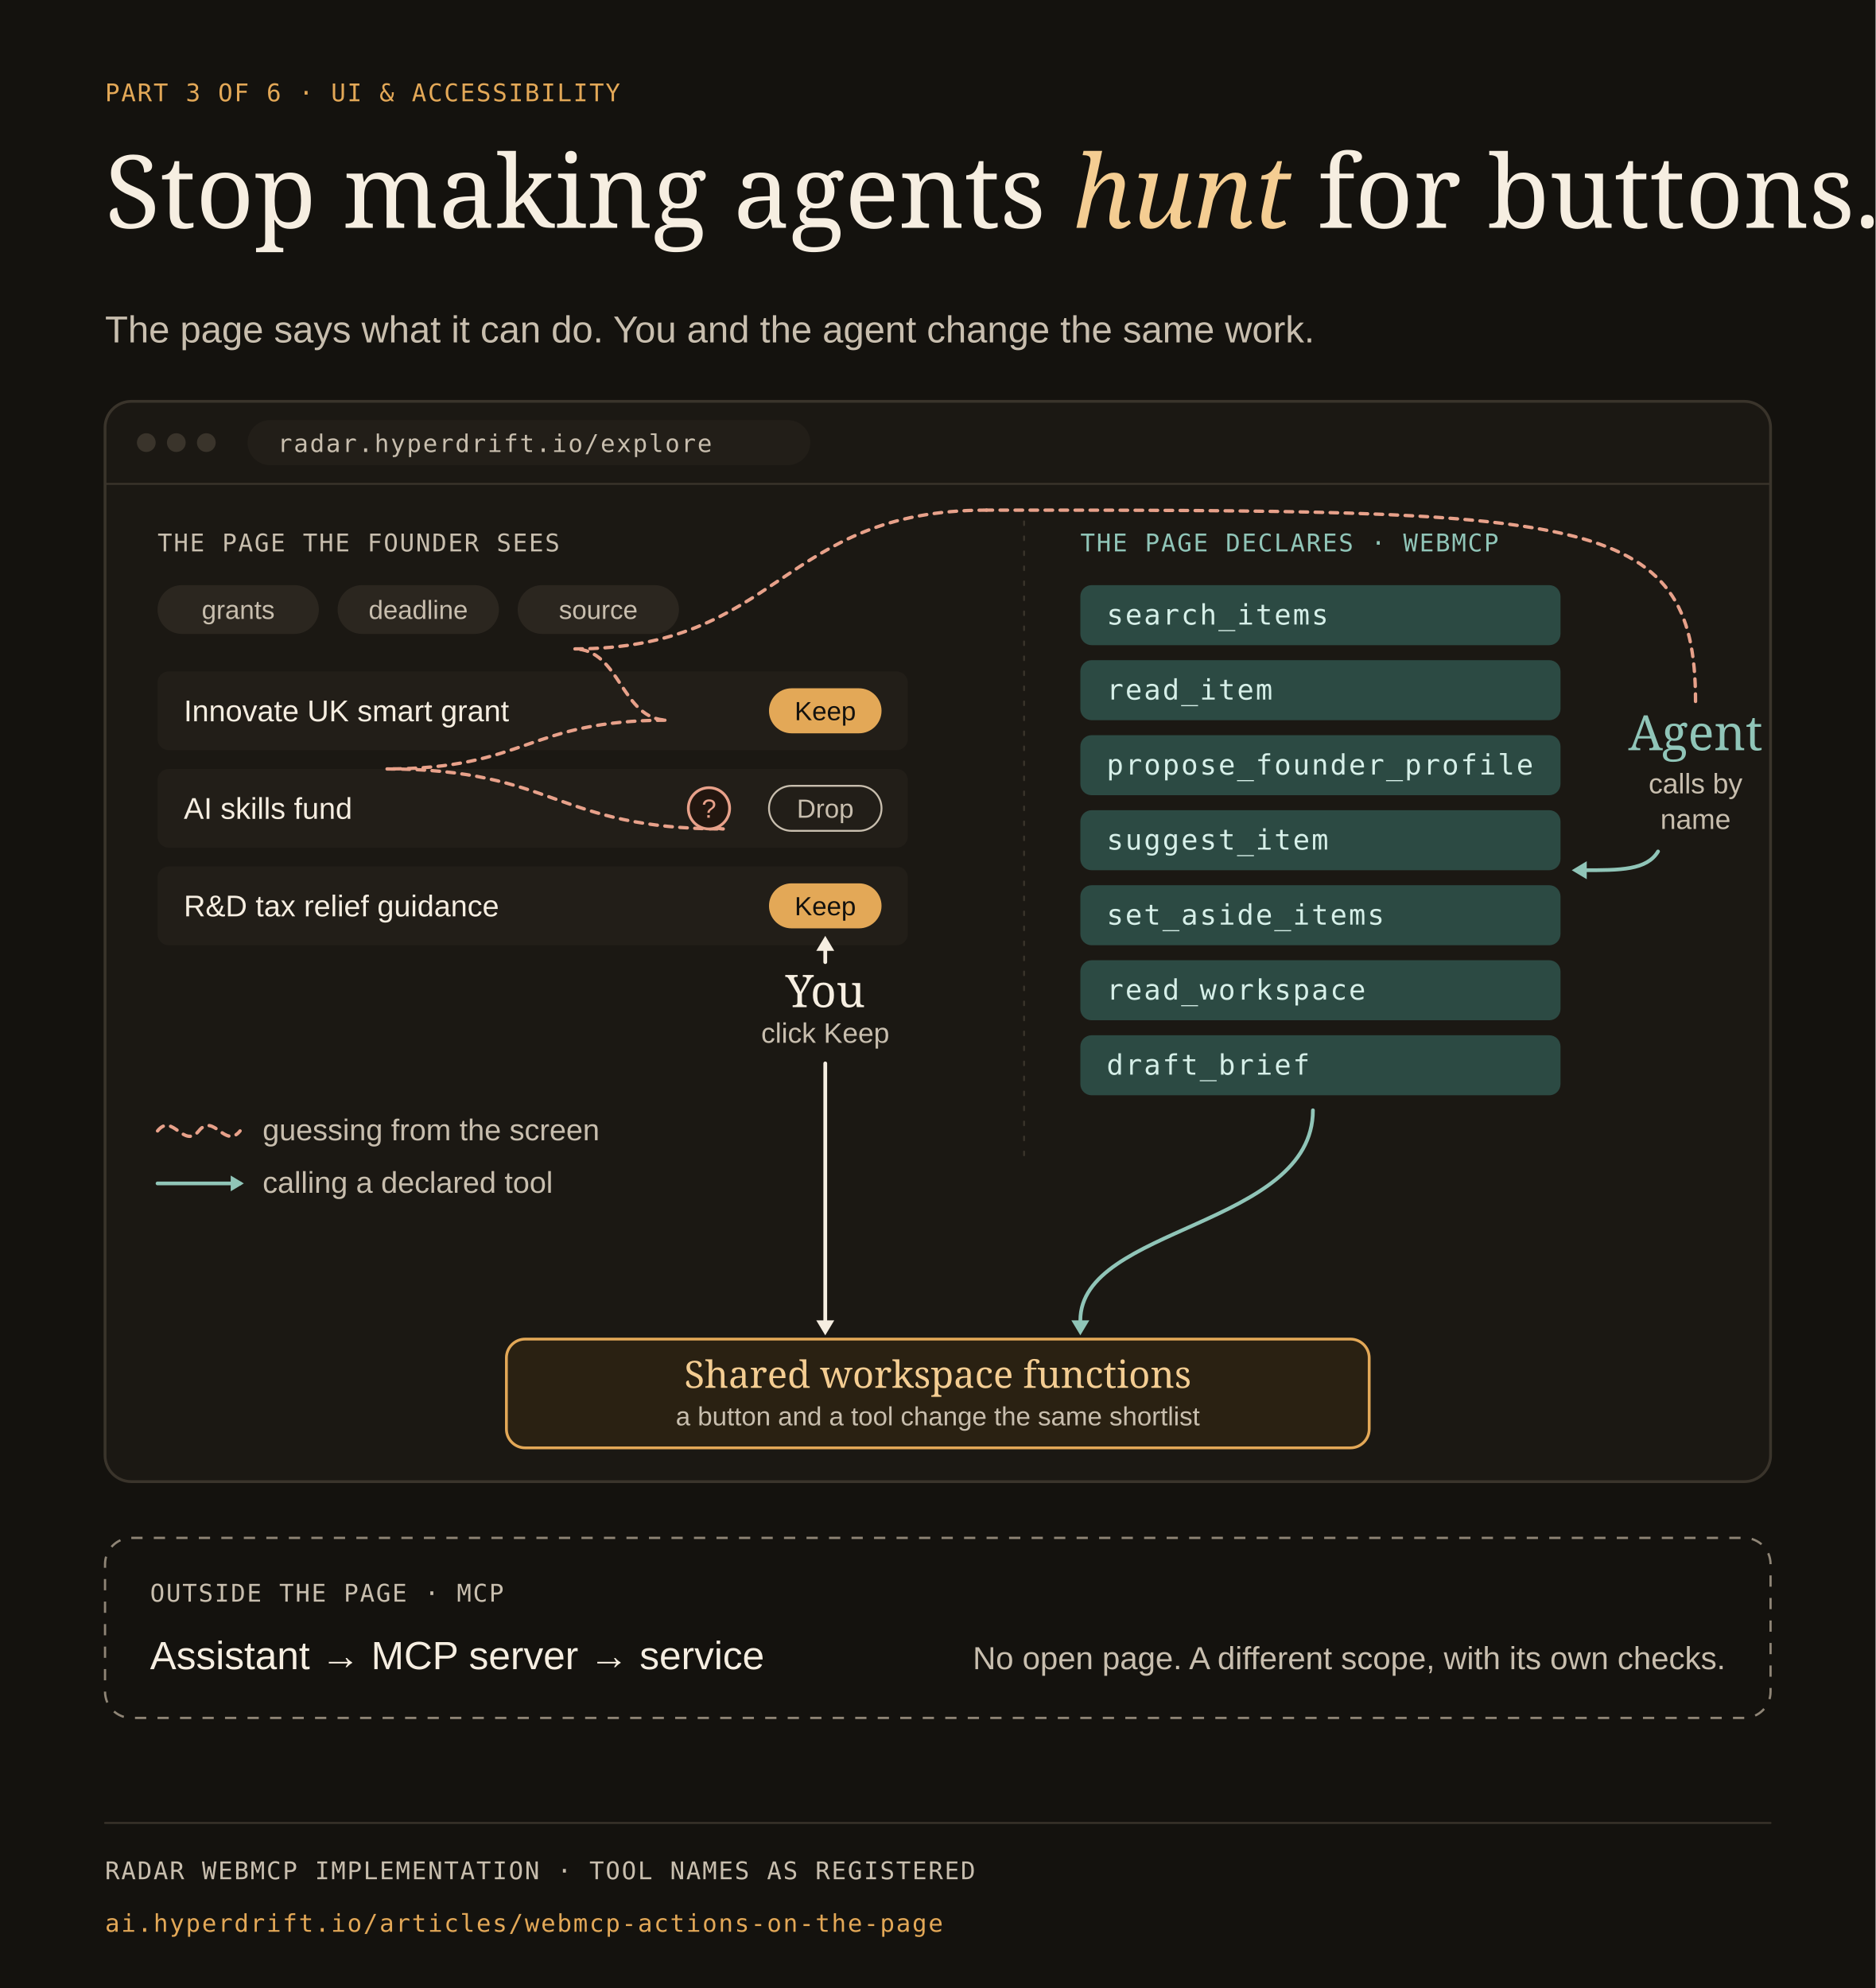
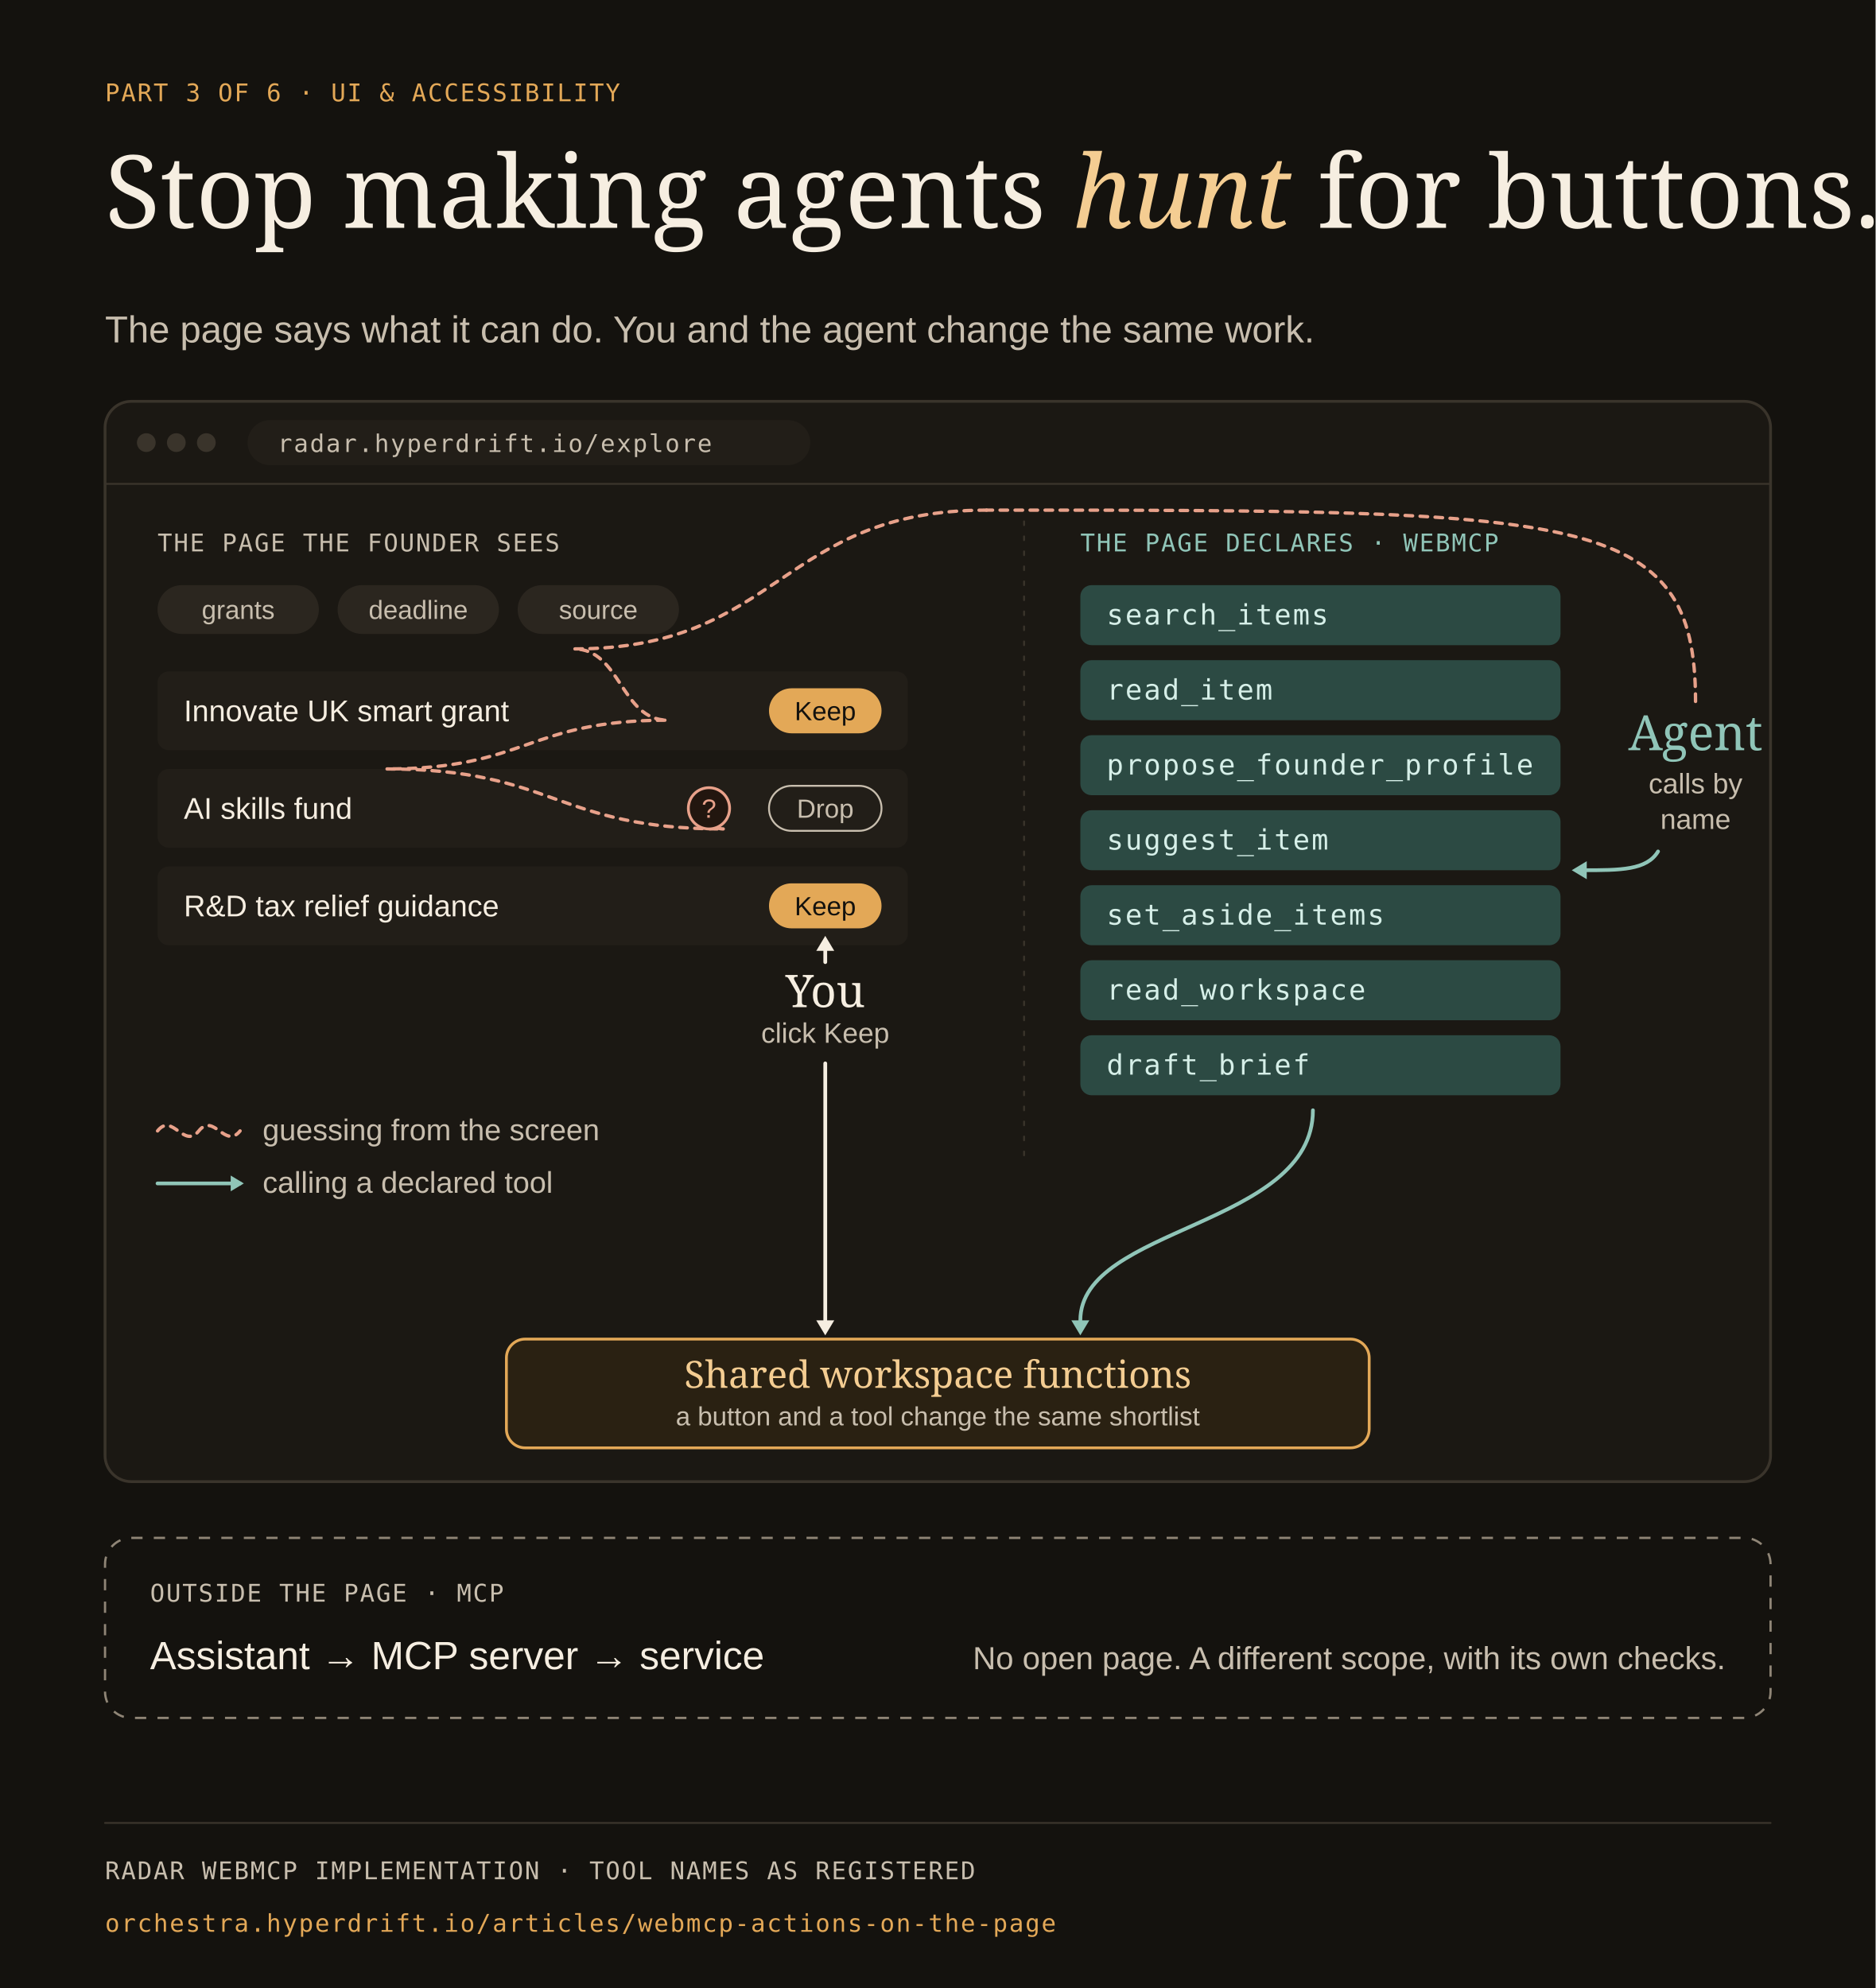
<svg xmlns="http://www.w3.org/2000/svg" width="1000" height="1060" viewBox="0 0 1000 1060" role="img" aria-labelledby="webmcp-title webmcp-desc">
  <style>.x-d{font-family:'Cormorant Garamond',Georgia,serif;font-weight:500}.x-i{font-family:'Cormorant Garamond',Georgia,serif;font-weight:500;font-style:italic}.x-s{font-family:'IBM Plex Sans','Helvetica Neue',Arial,sans-serif}.x-m{font-family:'IBM Plex Mono',Menlo,monospace;letter-spacing:.06em}</style>
  <rect width="1000" height="1060" fill="#14120e" />
  <text x="56" y="54" class="x-m" font-size="13" fill="#e3a857" text-anchor="start">PART 3 OF 6 · UI &amp; ACCESSIBILITY</text>
  <text x="56" y="121.5" class="x-d" font-size="54" fill="#f6eee1" text-anchor="start">Stop making agents <tspan fill="#f4cd92" class="x-i">hunt</tspan> for buttons.</text>
  <text x="56" y="182.58" class="x-s" font-size="20" fill="#c8beae" text-anchor="start">The page says what it can do. You and the agent change the same work.</text>
  <rect x="56" y="214" width="888" height="576" rx="14" fill="#1b1813" stroke="#3a342b" stroke-width="1.5" />
  <circle cx="78" cy="236" r="5" fill="#3a342b" />
  <circle cx="94" cy="236" r="5" fill="#3a342b" />
  <circle cx="110" cy="236" r="5" fill="#3a342b" />
  <rect x="132" y="224" width="300" height="24" rx="12" fill="#221e18" />
  <text x="148" y="241" class="x-m" font-size="13" fill="#c8beae" text-anchor="start">radar.hyperdrift.io/explore</text>
  <path d="M56 258L944 258" fill="none" stroke="#3a342b" stroke-width="1" stroke-linecap="round" stroke-linejoin="round" />
  <text x="84" y="294" class="x-m" font-size="13" fill="#c8beae" text-anchor="start">THE PAGE THE FOUNDER SEES</text>
  <rect x="84" y="312" width="86" height="26" rx="13" fill="#2b261f" />
  <text x="127" y="330" class="x-s" font-size="14" fill="#c8beae" text-anchor="middle">grants</text>
  <rect x="180" y="312" width="86" height="26" rx="13" fill="#2b261f" />
  <text x="223" y="330" class="x-s" font-size="14" fill="#c8beae" text-anchor="middle">deadline</text>
  <rect x="276" y="312" width="86" height="26" rx="13" fill="#2b261f" />
  <text x="319" y="330" class="x-s" font-size="14" fill="#c8beae" text-anchor="middle">source</text>
  <rect x="84" y="358" width="400" height="42" rx="6" fill="#221e18" />
  <text x="98" y="384.6" class="x-s" font-size="16" fill="#f6eee1" text-anchor="start">Innovate UK smart grant</text>
  <rect x="410" y="367" width="60" height="24" rx="12.0" fill="#e3a857" />
  <text x="440" y="384" class="x-s" font-size="14" fill="#14120e" text-anchor="middle">Keep</text>
  <rect x="84" y="410" width="400" height="42" rx="6" fill="#221e18" />
  <text x="98" y="436.6" class="x-s" font-size="16" fill="#f6eee1" text-anchor="start">AI skills fund</text>
  <rect x="410" y="419" width="60" height="24" rx="12.0" fill="none" stroke="#c8beae" stroke-width="1" />
  <text x="440" y="436" class="x-s" font-size="14" fill="#c8beae" text-anchor="middle">Drop</text>
  <rect x="84" y="462" width="400" height="42" rx="6" fill="#221e18" />
  <text x="98" y="488.6" class="x-s" font-size="16" fill="#f6eee1" text-anchor="start">R&amp;D tax relief guidance</text>
  <rect x="410" y="471" width="60" height="24" rx="12.0" fill="#e3a857" />
  <text x="440" y="488" class="x-s" font-size="14" fill="#14120e" text-anchor="middle">Keep</text>
  <path d="M546 278L546 618" fill="none" stroke="#3a342b" stroke-width="1" stroke-linecap="round" stroke-linejoin="round" stroke-dasharray="2 6" />
  <text x="576" y="294" class="x-m" font-size="13" fill="#90c5b8" text-anchor="start">THE PAGE DECLARES · WEBMCP</text>
  <rect x="576" y="312" width="256" height="32" rx="6" fill="#2c4a43" />
  <text x="590" y="333" class="x-m" font-size="15" fill="#d6efe8" text-anchor="start">search_items</text>
  <rect x="576" y="352" width="256" height="32" rx="6" fill="#2c4a43" />
  <text x="590" y="373" class="x-m" font-size="15" fill="#d6efe8" text-anchor="start">read_item</text>
  <rect x="576" y="392" width="256" height="32" rx="6" fill="#2c4a43" />
  <text x="590" y="413" class="x-m" font-size="15" fill="#d6efe8" text-anchor="start">propose_founder_profile</text>
  <rect x="576" y="432" width="256" height="32" rx="6" fill="#2c4a43" />
  <text x="590" y="453" class="x-m" font-size="15" fill="#d6efe8" text-anchor="start">suggest_item</text>
  <rect x="576" y="472" width="256" height="32" rx="6" fill="#2c4a43" />
  <text x="590" y="493" class="x-m" font-size="15" fill="#d6efe8" text-anchor="start">set_aside_items</text>
  <rect x="576" y="512" width="256" height="32" rx="6" fill="#2c4a43" />
  <text x="590" y="533" class="x-m" font-size="15" fill="#d6efe8" text-anchor="start">read_workspace</text>
  <rect x="576" y="552" width="256" height="32" rx="6" fill="#2c4a43" />
  <text x="590" y="573" class="x-m" font-size="15" fill="#d6efe8" text-anchor="start">draft_brief</text>
  <text x="904" y="400" class="x-d" font-size="26" fill="#90c5b8" text-anchor="middle">Agent</text>
  <text x="904" y="423" class="x-s" font-size="15" fill="#c8beae" text-anchor="middle">calls by</text>
  <text x="904" y="442" class="x-s" font-size="15" fill="#c8beae" text-anchor="middle">name</text>
  <path d="M884 454C878 464 864 464 844 464" fill="none" stroke="#90c5b8" stroke-width="2" stroke-linecap="round" stroke-linejoin="round" />
  <polygon points="838,464 846,459.2 846,468.8" fill="#90c5b8" />
  <path d="M904 374C904 272 844 272 526 272" fill="none" stroke="#e8a18a" stroke-width="1.8" stroke-linecap="round" stroke-linejoin="round" stroke-dasharray="4 4" />
  <path d="M526 272C416 272 416 346 306 346C331 346 331 384 356 384C281 384 281 410 206 410C296 410 296 442 386 442C376 442 376 431 366 431" fill="none" stroke="#e8a18a" stroke-width="1.8" stroke-linecap="round" stroke-linejoin="round" stroke-dasharray="4 4" />
  <circle cx="378" cy="431" r="11" fill="#22160f" stroke="#e8a18a" stroke-width="1.5" />
  <text x="378" y="436" class="x-s" font-size="14" fill="#e8a18a" text-anchor="middle">?</text>
  <polygon points="440.0,499.0 435.2,507.0 444.8,507.0" fill="#f6eee1" />
  <path d="M440 507L440 513" fill="none" stroke="#f6eee1" stroke-width="2" stroke-linecap="round" stroke-linejoin="round" />
  <text x="440" y="537" class="x-d" font-size="24" fill="#f6eee1" text-anchor="middle">You</text>
  <text x="440" y="556" class="x-s" font-size="15" fill="#c8beae" text-anchor="middle">click Keep</text>
  <path d="M84 603c8 -10 14 10 22 0s14 10 22 0" fill="none" stroke="#e8a18a" stroke-width="1.8" stroke-linecap="round" stroke-linejoin="round" stroke-dasharray="4 4" />
  <text x="140" y="608" class="x-s" font-size="16" fill="#c8beae" text-anchor="start">guessing from the screen</text>
  <path d="M84 631L128 631" fill="none" stroke="#90c5b8" stroke-width="2" stroke-linecap="round" stroke-linejoin="round" />
  <polygon points="130,631 123,626.8 123,635.2" fill="#90c5b8" />
  <text x="140" y="636" class="x-s" font-size="16" fill="#c8beae" text-anchor="start">calling a declared tool</text>
  <path d="M440.0 567.0V704" fill="none" stroke="#f6eee1" stroke-width="2" stroke-linecap="round" stroke-linejoin="round" />
  <polygon points="440.0,712 435.2,704 444.8,704" fill="#f6eee1" />
  <path d="M700 592C700 654 576 654 576 704" fill="none" stroke="#90c5b8" stroke-width="2" stroke-linecap="round" stroke-linejoin="round" />
  <polygon points="576,712 571.2,704 580.8,704" fill="#90c5b8" />
  <rect x="270" y="714" width="460" height="58" rx="10" fill="#2a2112" stroke="#e3a857" stroke-width="1.5" />
  <text x="500" y="740" class="x-d" font-size="20" fill="#f4cd92" text-anchor="middle">Shared workspace functions</text>
  <text x="500" y="760" class="x-s" font-size="14" fill="#c8beae" text-anchor="middle">a button and a tool change the same shortlist</text>
  <rect x="56" y="820" width="888" height="96" rx="14" fill="none" stroke="#8f8576" stroke-width="1.2" stroke-dasharray="6 6" />
  <text x="80" y="854" class="x-m" font-size="13" fill="#c8beae" text-anchor="start">OUTSIDE THE PAGE · MCP</text>
  <text x="80" y="890" class="x-s" font-size="21" fill="#f6eee1" text-anchor="start">Assistant  →  MCP server  →  service</text>
  <text x="920" y="890" class="x-s" font-size="17" fill="#c8beae" text-anchor="end">No open page. A different scope, with its own checks.</text>
  <path d="M56 972L944 972" fill="none" stroke="#3a342b" stroke-width="1" stroke-linecap="round" stroke-linejoin="round" />
  <text x="56" y="1002" class="x-m" font-size="13" fill="#c8beae" text-anchor="start">RADAR WEBMCP IMPLEMENTATION · TOOL NAMES AS REGISTERED</text>
-   <text x="56" y="1030" class="x-m" font-size="13" fill="#e3a857" text-anchor="start">ai.hyperdrift.io/articles/webmcp-actions-on-the-page</text>
+   <text x="56" y="1030" class="x-m" font-size="13" fill="#e3a857" text-anchor="start">orchestra.hyperdrift.io/articles/webmcp-actions-on-the-page</text>
</svg>
